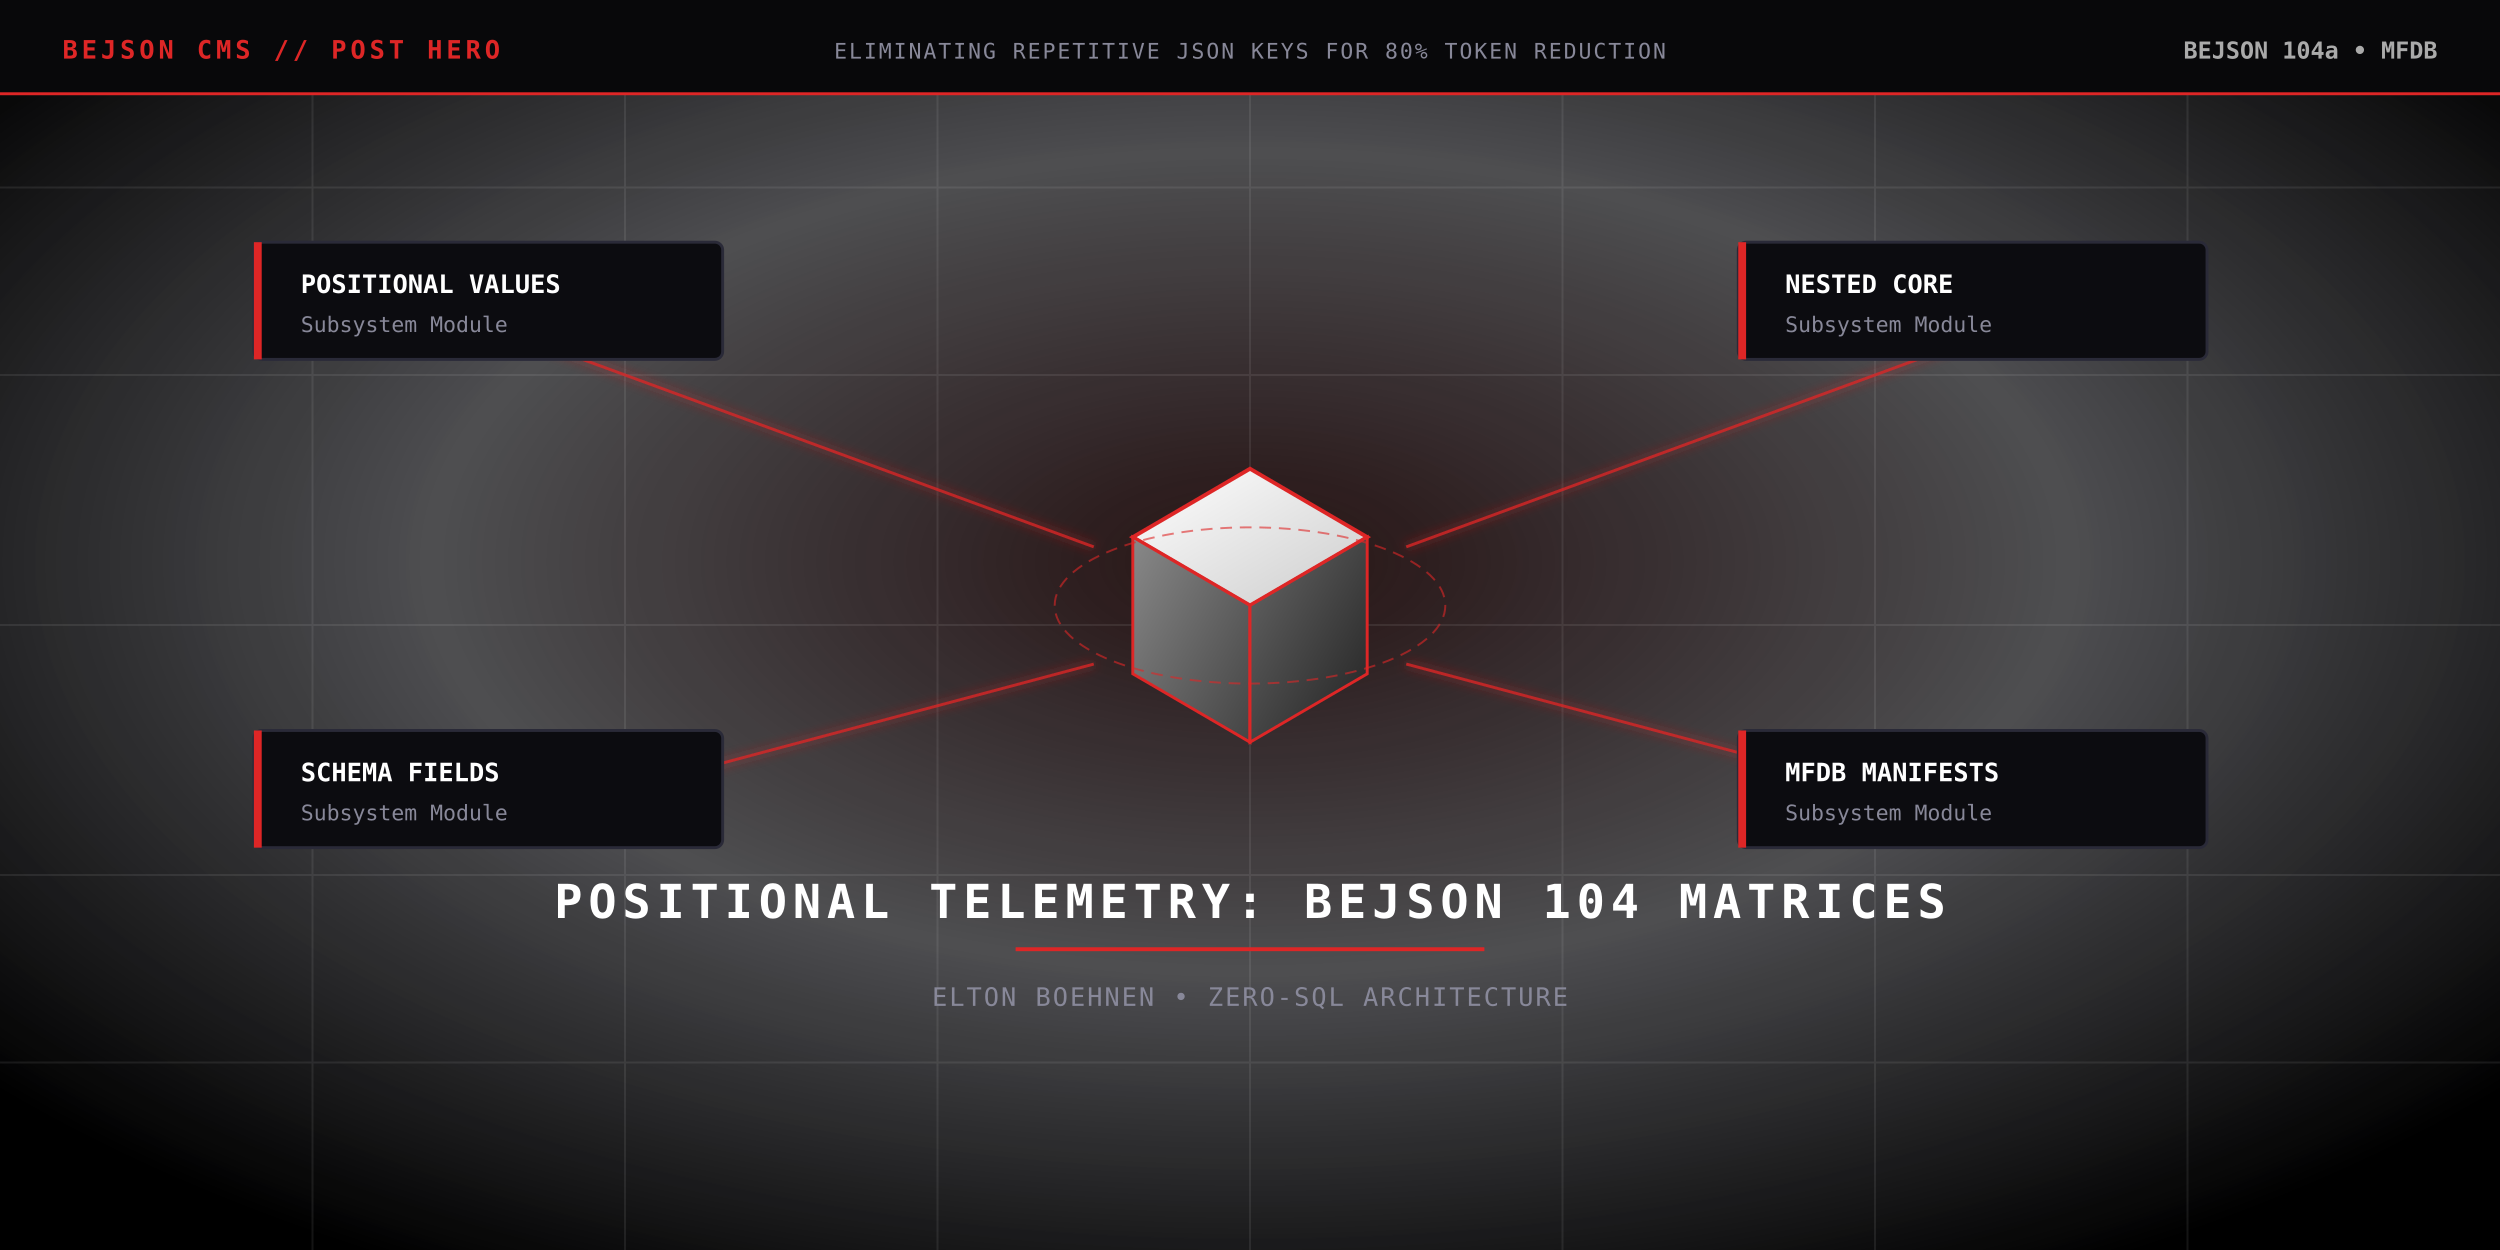
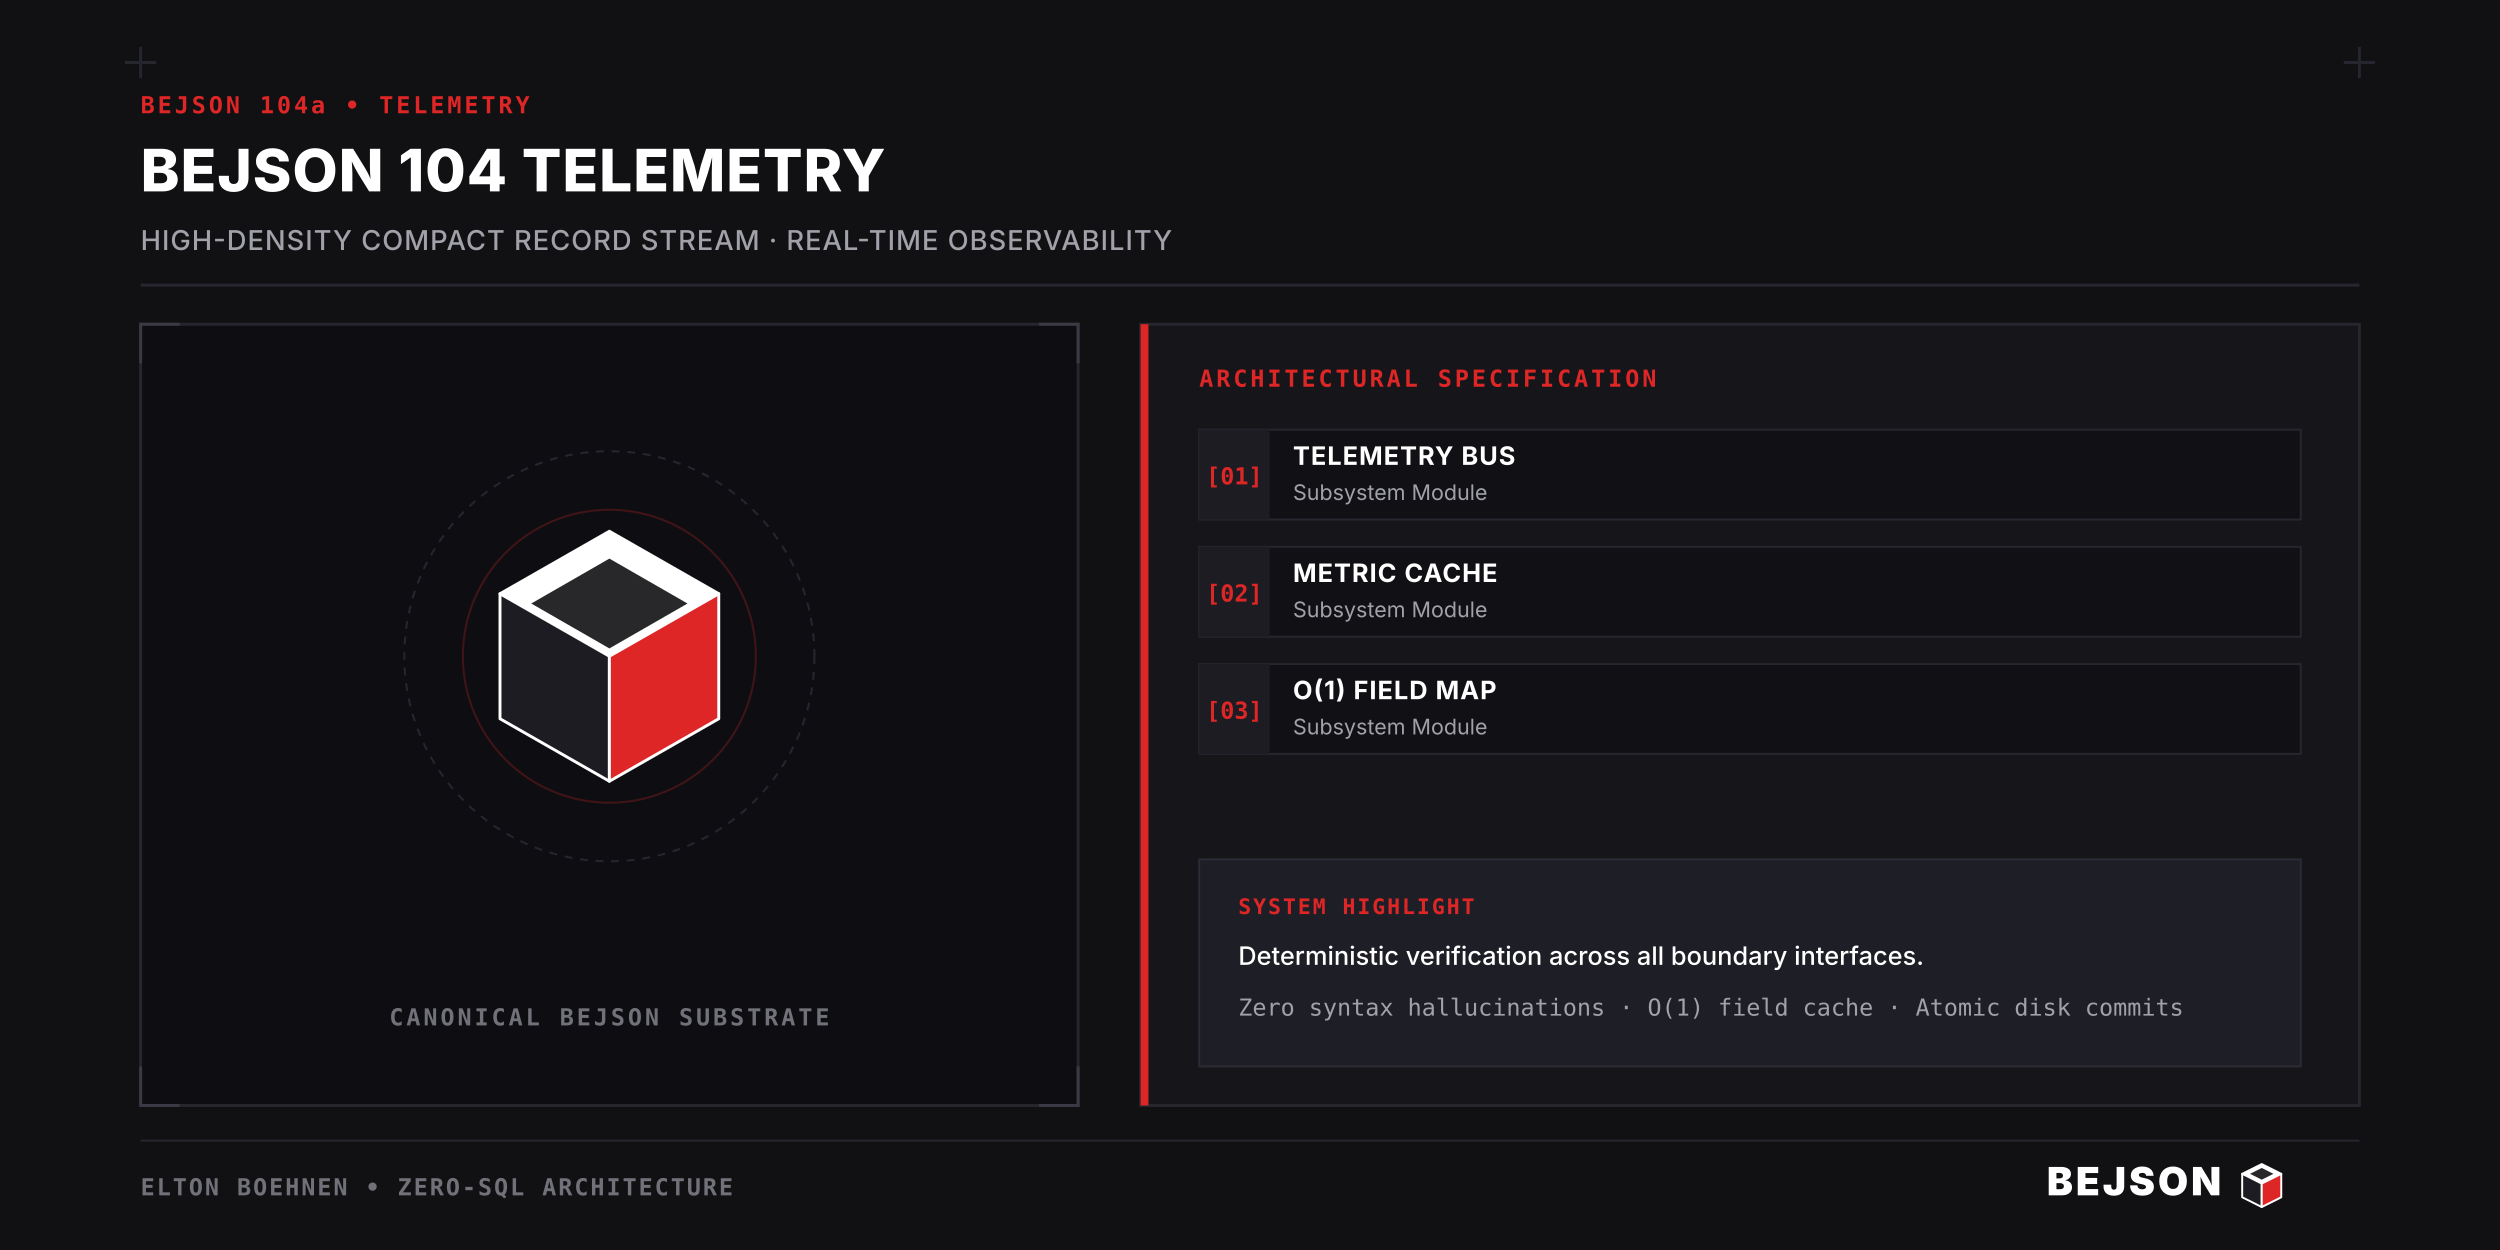
<svg xmlns="http://www.w3.org/2000/svg" width="1280" height="640" viewBox="0 0 1280 640">
-   <defs>
-     <radialGradient id="stageGlow" cx="50%" cy="45%" r="65%">
-       <stop offset="0%" stop-color="#1c0707" stop-opacity="0.95" />
-       <stop offset="50%" stop-color="#08080c" stop-opacity="0.7" />
-       <stop offset="100%" stop-color="#000000" stop-opacity="1" />
-     </radialGradient>
-     <linearGradient id="cubeTop" x1="0%" y1="0%" x2="100%" y2="100%">
-       <stop offset="0%" stop-color="#FFFFFF" />
-       <stop offset="100%" stop-color="#CCCCCC" />
-     </linearGradient>
-     <linearGradient id="cubeLeft" x1="0%" y1="0%" x2="100%" y2="100%">
-       <stop offset="0%" stop-color="#888888" />
-       <stop offset="100%" stop-color="#444444" />
-     </linearGradient>
-     <linearGradient id="cubeRight" x1="0%" y1="0%" x2="100%" y2="100%">
-       <stop offset="0%" stop-color="#666666" />
-       <stop offset="100%" stop-color="#222222" />
-     </linearGradient>
-     <filter id="laserGlow" x="-20%" y="-20%" width="140%" height="140%">
-       <feGaussianBlur stdDeviation="3" result="blur" />
-       <feMerge>
-         <feMergeNode in="blur" />
-         <feMergeNode in="SourceGraphic" />
-       </feMerge>
-     </filter>
-   </defs>
-   <rect width="1280" height="640" fill="url(#stageGlow)" />
-   <g opacity="0.08" stroke="#FFFFFF" stroke-width="1">
-     <line x1="160" y1="0" x2="160" y2="640" />
-     <line x1="320" y1="0" x2="320" y2="640" />
-     <line x1="480" y1="0" x2="480" y2="640" />
-     <line x1="640" y1="0" x2="640" y2="640" />
-     <line x1="800" y1="0" x2="800" y2="640" />
-     <line x1="960" y1="0" x2="960" y2="640" />
-     <line x1="1120" y1="0" x2="1120" y2="640" />
-     <line x1="0" y1="96" x2="1280" y2="96" />
-     <line x1="0" y1="192" x2="1280" y2="192" />
-     <line x1="0" y1="320" x2="1280" y2="320" />
-     <line x1="0" y1="448" x2="1280" y2="448" />
-     <line x1="0" y1="544" x2="1280" y2="544" />
+   <rect width="1280" height="640" fill="#111113" />
+   <path d="M 72 24 L 72 40 M 64 32 L 80 32" stroke="#262630" stroke-width="1.5" />
+   <path d="M 1208 24 L 1208 40 M 1200 32 L 1216 32" stroke="#262630" stroke-width="1.5" />
+   <text x="72" y="58" fill="#DE2626" font-size="12" font-family="monospace" font-weight="800" letter-spacing="1.5">BEJSON 104a • TELEMETRY</text>
+   <text x="72" y="98" fill="#FFFFFF" font-size="30" font-family="system-ui, -apple-system, sans-serif" font-weight="800" letter-spacing="0.5">BEJSON 104 TELEMETRY</text>
+   <text x="72" y="128" fill="#A1A1AA" font-size="14" font-family="system-ui, -apple-system, sans-serif" font-weight="500" letter-spacing="0.5">HIGH-DENSITY COMPACT RECORD STREAM · REAL-TIME OBSERVABILITY</text>
+   <line x1="72" y1="146" x2="1208" y2="146" stroke="#262630" stroke-width="1.5" />
+   <rect x="72" y="166" width="480" height="400" rx="0" fill="#0E0E12" stroke="#26262E" stroke-width="1.5" />
+   <path d="M 72 186 L 72 166 L 92 166" fill="none" stroke="#3A3A44" stroke-width="1.5" />
+   <path d="M 532 166 L 552 166 L 552 186" fill="none" stroke="#3A3A44" stroke-width="1.5" />
+   <path d="M 72 546 L 72 566 L 92 566" fill="none" stroke="#3A3A44" stroke-width="1.5" />
+   <path d="M 532 566 L 552 566 L 552 546" fill="none" stroke="#3A3A44" stroke-width="1.5" />
+   <g transform="translate(312, 336)">
+     <circle cx="0" cy="0" r="105" fill="none" stroke="#262630" stroke-width="1" stroke-dasharray="4,4" />
+     <circle cx="0" cy="0" r="75" fill="none" stroke="#DE2626" stroke-width="1" opacity="0.25" />
+     <polygon points="0,-64 56,-32 0,0 -56,-32" fill="#FFFFFF" stroke="#FFFFFF" stroke-width="1.5" stroke-linejoin="round" />
+     <polygon points="0,-50 40,-27 0,-4 -40,-27" fill="#111113" opacity="0.9" />
+     <polygon points="-56,-32 0,0 0,64 -56,32" fill="#1C1C22" stroke="#FFFFFF" stroke-width="1.5" stroke-linejoin="round" />
+     <polygon points="0,0 56,-32 56,32 0,64" fill="#DE2626" stroke="#FFFFFF" stroke-width="1.5" stroke-linejoin="round" />
  </g>
-   <rect x="0" y="0" width="1280" height="48" fill="#08080a" />
-   <line x1="0" y1="48" x2="1280" y2="48" stroke="#DE2626" stroke-width="1.5" />
-   <text x="32" y="30" fill="#DE2626" font-size="13" font-family="monospace" font-weight="700" letter-spacing="2">BEJSON CMS // POST HERO</text>
-   <text x="640" y="30" fill="#888899" font-size="11" font-family="monospace" text-anchor="middle" letter-spacing="1">ELIMINATING REPETITIVE JSON KEYS FOR 80% TOKEN REDUCTION</text>
-   <text x="1248" y="30" fill="#AAAAAA" font-size="12" font-family="monospace" text-anchor="end" font-weight="600">BEJSON 104a • MFDB</text>
-   <g stroke="#DE2626" stroke-width="1.5" opacity="0.8" filter="url(#laserGlow)">
-     <line x1="260" y1="170" x2="560" y2="280" />
-     <line x1="260" y1="420" x2="560" y2="340" />
-     <line x1="1020" y1="170" x2="720" y2="280" />
-     <line x1="1020" y1="420" x2="720" y2="340" />
+   <text x="312" y="525" fill="#71717A" font-size="12" font-family="monospace" font-weight="600" text-anchor="middle" letter-spacing="1.5">CANONICAL BEJSON SUBSTRATE</text>
+   <rect x="584" y="166" width="624" height="400" rx="0" fill="#16161A" stroke="#26262E" stroke-width="1.5" />
+   <rect x="584" y="166" width="4" height="400" rx="0" fill="#DE2626" />
+   <text x="614" y="198" fill="#DE2626" font-size="12" font-family="monospace" font-weight="800" letter-spacing="1.5">ARCHITECTURAL SPECIFICATION</text>
+   <g transform="translate(614, 238)">
+     <rect x="0" y="-18" width="564" height="46" rx="0" fill="#111115" stroke="#26262E" stroke-width="1" />
+     <rect x="0" y="-18" width="36" height="46" rx="0" fill="#1C1C22" />
+     <text x="18" y="10" fill="#DE2626" font-size="12" font-family="monospace" font-weight="800" text-anchor="middle">[01]</text>
+     <text x="48" y="0" fill="#FFFFFF" font-size="13" font-family="system-ui, -apple-system, sans-serif" font-weight="700" letter-spacing="0.5">TELEMETRY BUS</text>
+     <text x="48" y="18" fill="#A1A1AA" font-size="11" font-family="system-ui, -apple-system, sans-serif" font-weight="400">Subsystem Module</text>
  </g>
-   <g transform="translate(140, 140)">
-     <rect x="-10" y="-16" width="240" height="60" rx="4" fill="#0c0c10" stroke="#2a2a38" stroke-width="1.5" />
-     <rect x="-10" y="-16" width="4" height="60" fill="#DE2626" />
-     <text x="14" y="10" fill="#FFFFFF" font-size="13" font-family="monospace" font-weight="700">POSITIONAL VALUES</text>
-     <text x="14" y="30" fill="#888899" font-size="11" font-family="monospace">Subsystem Module</text>
+   <g transform="translate(614, 298)">
+     <rect x="0" y="-18" width="564" height="46" rx="0" fill="#111115" stroke="#26262E" stroke-width="1" />
+     <rect x="0" y="-18" width="36" height="46" rx="0" fill="#1C1C22" />
+     <text x="18" y="10" fill="#DE2626" font-size="12" font-family="monospace" font-weight="800" text-anchor="middle">[02]</text>
+     <text x="48" y="0" fill="#FFFFFF" font-size="13" font-family="system-ui, -apple-system, sans-serif" font-weight="700" letter-spacing="0.5">METRIC CACHE</text>
+     <text x="48" y="18" fill="#A1A1AA" font-size="11" font-family="system-ui, -apple-system, sans-serif" font-weight="400">Subsystem Module</text>
  </g>
-   <g transform="translate(140, 390)">
-     <rect x="-10" y="-16" width="240" height="60" rx="4" fill="#0c0c10" stroke="#2a2a38" stroke-width="1.5" />
-     <rect x="-10" y="-16" width="4" height="60" fill="#DE2626" />
-     <text x="14" y="10" fill="#FFFFFF" font-size="13" font-family="monospace" font-weight="700">SCHEMA FIELDS</text>
-     <text x="14" y="30" fill="#888899" font-size="11" font-family="monospace">Subsystem Module</text>
+   <g transform="translate(614, 358)">
+     <rect x="0" y="-18" width="564" height="46" rx="0" fill="#111115" stroke="#26262E" stroke-width="1" />
+     <rect x="0" y="-18" width="36" height="46" rx="0" fill="#1C1C22" />
+     <text x="18" y="10" fill="#DE2626" font-size="12" font-family="monospace" font-weight="800" text-anchor="middle">[03]</text>
+     <text x="48" y="0" fill="#FFFFFF" font-size="13" font-family="system-ui, -apple-system, sans-serif" font-weight="700" letter-spacing="0.5">O(1) FIELD MAP</text>
+     <text x="48" y="18" fill="#A1A1AA" font-size="11" font-family="system-ui, -apple-system, sans-serif" font-weight="400">Subsystem Module</text>
  </g>
-   <g transform="translate(900, 140)">
-     <rect x="-10" y="-16" width="240" height="60" rx="4" fill="#0c0c10" stroke="#2a2a38" stroke-width="1.5" />
-     <rect x="-10" y="-16" width="4" height="60" fill="#DE2626" />
-     <text x="14" y="10" fill="#FFFFFF" font-size="13" font-family="monospace" font-weight="700">NESTED CORE</text>
-     <text x="14" y="30" fill="#888899" font-size="11" font-family="monospace">Subsystem Module</text>
+   <rect x="614" y="440" width="564" height="106" rx="0" fill="#1E1E26" stroke="#2B2B36" stroke-width="1" />
+   <text x="634" y="468" fill="#DE2626" font-size="11" font-family="monospace" font-weight="800" letter-spacing="1">SYSTEM HIGHLIGHT</text>
+   <text x="634" y="494" fill="#FFFFFF" font-size="13" font-family="system-ui, -apple-system, sans-serif" font-weight="500">Deterministic verification across all boundary interfaces.</text>
+   <text x="634" y="520" fill="#A1A1AA" font-size="12" font-family="monospace">Zero syntax hallucinations · O(1) field cache · Atomic disk commits</text>
+   <line x1="72" y1="584" x2="1208" y2="584" stroke="#262630" stroke-width="1" />
+   <text x="72" y="612" fill="#71717A" font-size="12" font-family="monospace" font-weight="600" letter-spacing="1">ELTON BOEHNEN • ZERO-SQL ARCHITECTURE</text>
+   <g transform="translate(1048, 592)">
+     <text x="0" y="20" fill="#FFFFFF" font-size="20" font-family="system-ui, -apple-system, sans-serif" font-weight="900" letter-spacing="1.5">BEJSON</text>
+     <g transform="translate(98, 2)">
+       <polygon points="12,2 22,7 12,12 2,7" fill="#FFFFFF" stroke="#FFFFFF" stroke-width="1" stroke-linejoin="round" />
+       <polygon points="12,4 18,7 12,10 6,7" fill="#111113" opacity="0.9" />
+       <polygon points="2,7 12,12 12,24 2,19" fill="#1C1C22" stroke="#FFFFFF" stroke-width="1" stroke-linejoin="round" />
+       <polygon points="12,12 22,7 22,19 12,24" fill="#DE2626" stroke="#FFFFFF" stroke-width="1" stroke-linejoin="round" />
+     </g>
  </g>
-   <g transform="translate(900, 390)">
-     <rect x="-10" y="-16" width="240" height="60" rx="4" fill="#0c0c10" stroke="#2a2a38" stroke-width="1.5" />
-     <rect x="-10" y="-16" width="4" height="60" fill="#DE2626" />
-     <text x="14" y="10" fill="#FFFFFF" font-size="13" font-family="monospace" font-weight="700">MFDB MANIFESTS</text>
-     <text x="14" y="30" fill="#888899" font-size="11" font-family="monospace">Subsystem Module</text>
-   </g>
-   <g transform="translate(640, 310)">
-     <polygon points="0,-70 60,-35 0,0 -60,-35" fill="url(#cubeTop)" stroke="#DE2626" stroke-width="2" />
-     <polygon points="-60,-35 0,0 0,70 -60,35" fill="url(#cubeLeft)" stroke="#DE2626" stroke-width="1.5" />
-     <polygon points="0,0 60,-35 60,35 0,70" fill="url(#cubeRight)" stroke="#DE2626" stroke-width="1.5" />
-     <ellipse cx="0" cy="0" rx="100" ry="40" fill="none" stroke="#DE2626" stroke-width="1" stroke-dasharray="6,4" opacity="0.6" />
-   </g>
-   <text x="640" y="470" fill="#FFFFFF" font-size="24" font-family="monospace" font-weight="800" text-anchor="middle" letter-spacing="3">POSITIONAL TELEMETRY: BEJSON 104 MATRICES</text>
-   <rect x="520" y="485" width="240" height="2" fill="#DE2626" />
-   <text x="640" y="515" fill="#888899" font-size="13" font-family="monospace" text-anchor="middle" letter-spacing="1">ELTON BOEHNEN • ZERO-SQL ARCHITECTURE</text>
</svg>
